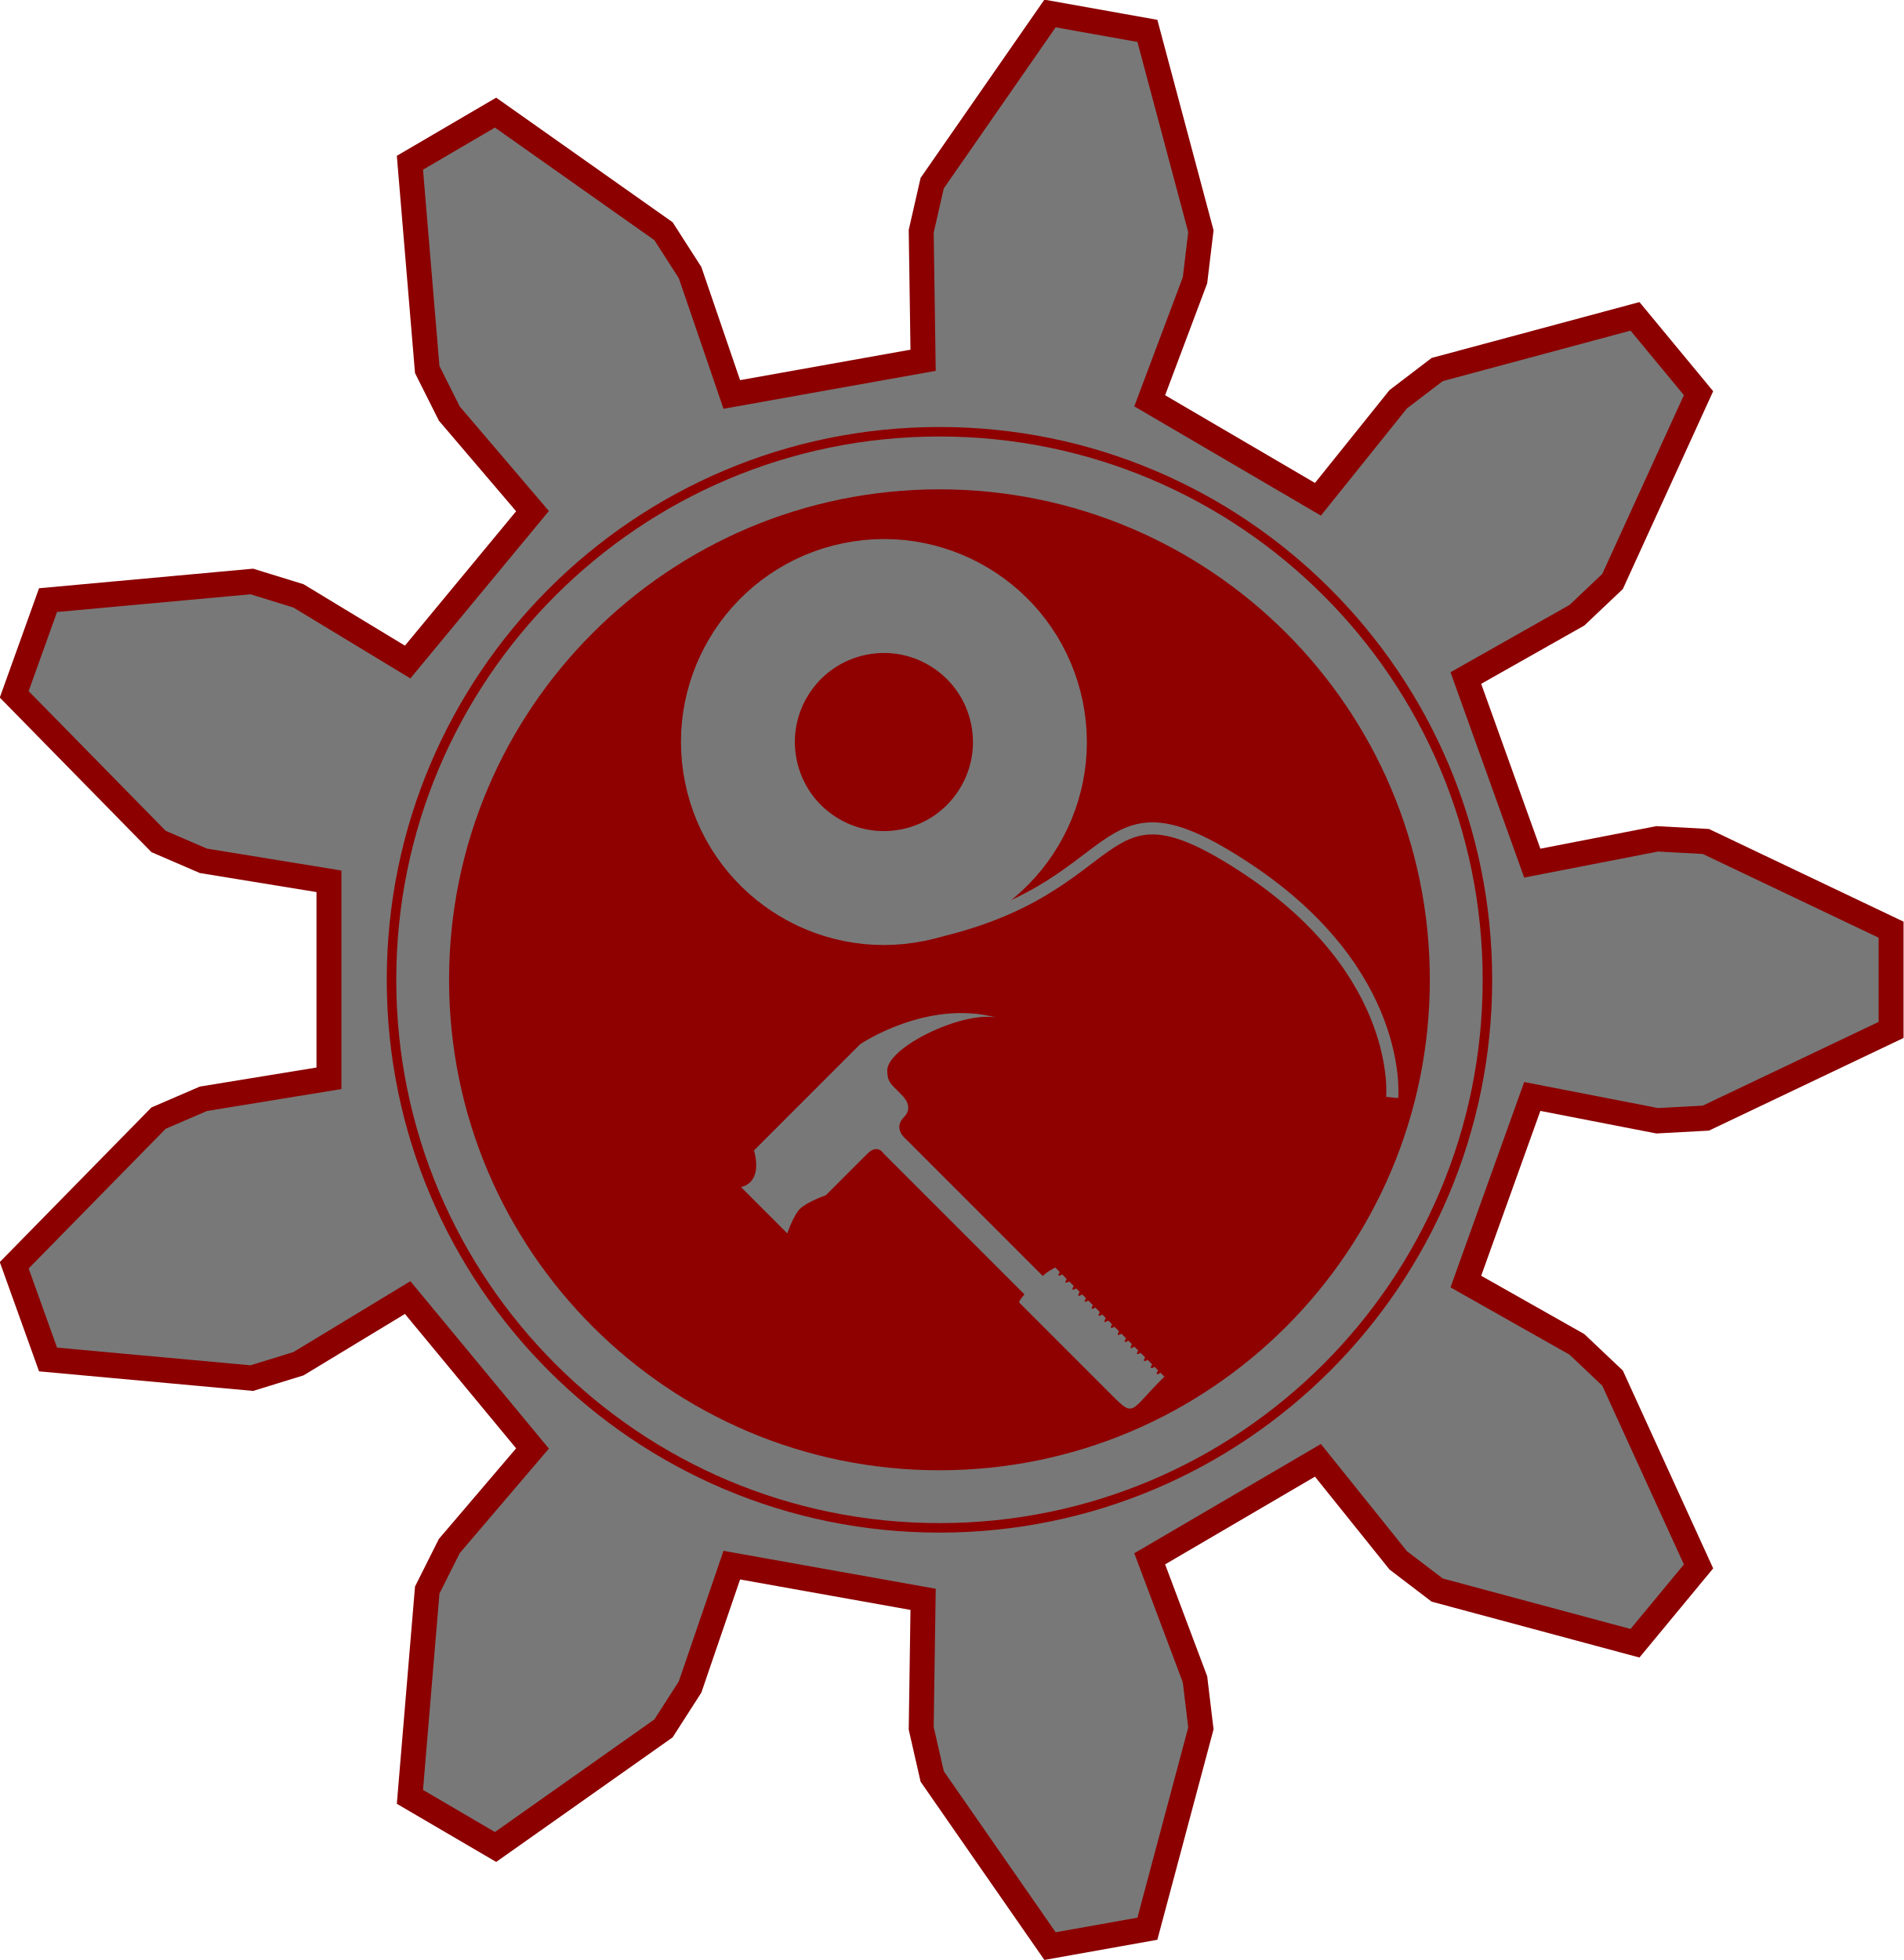
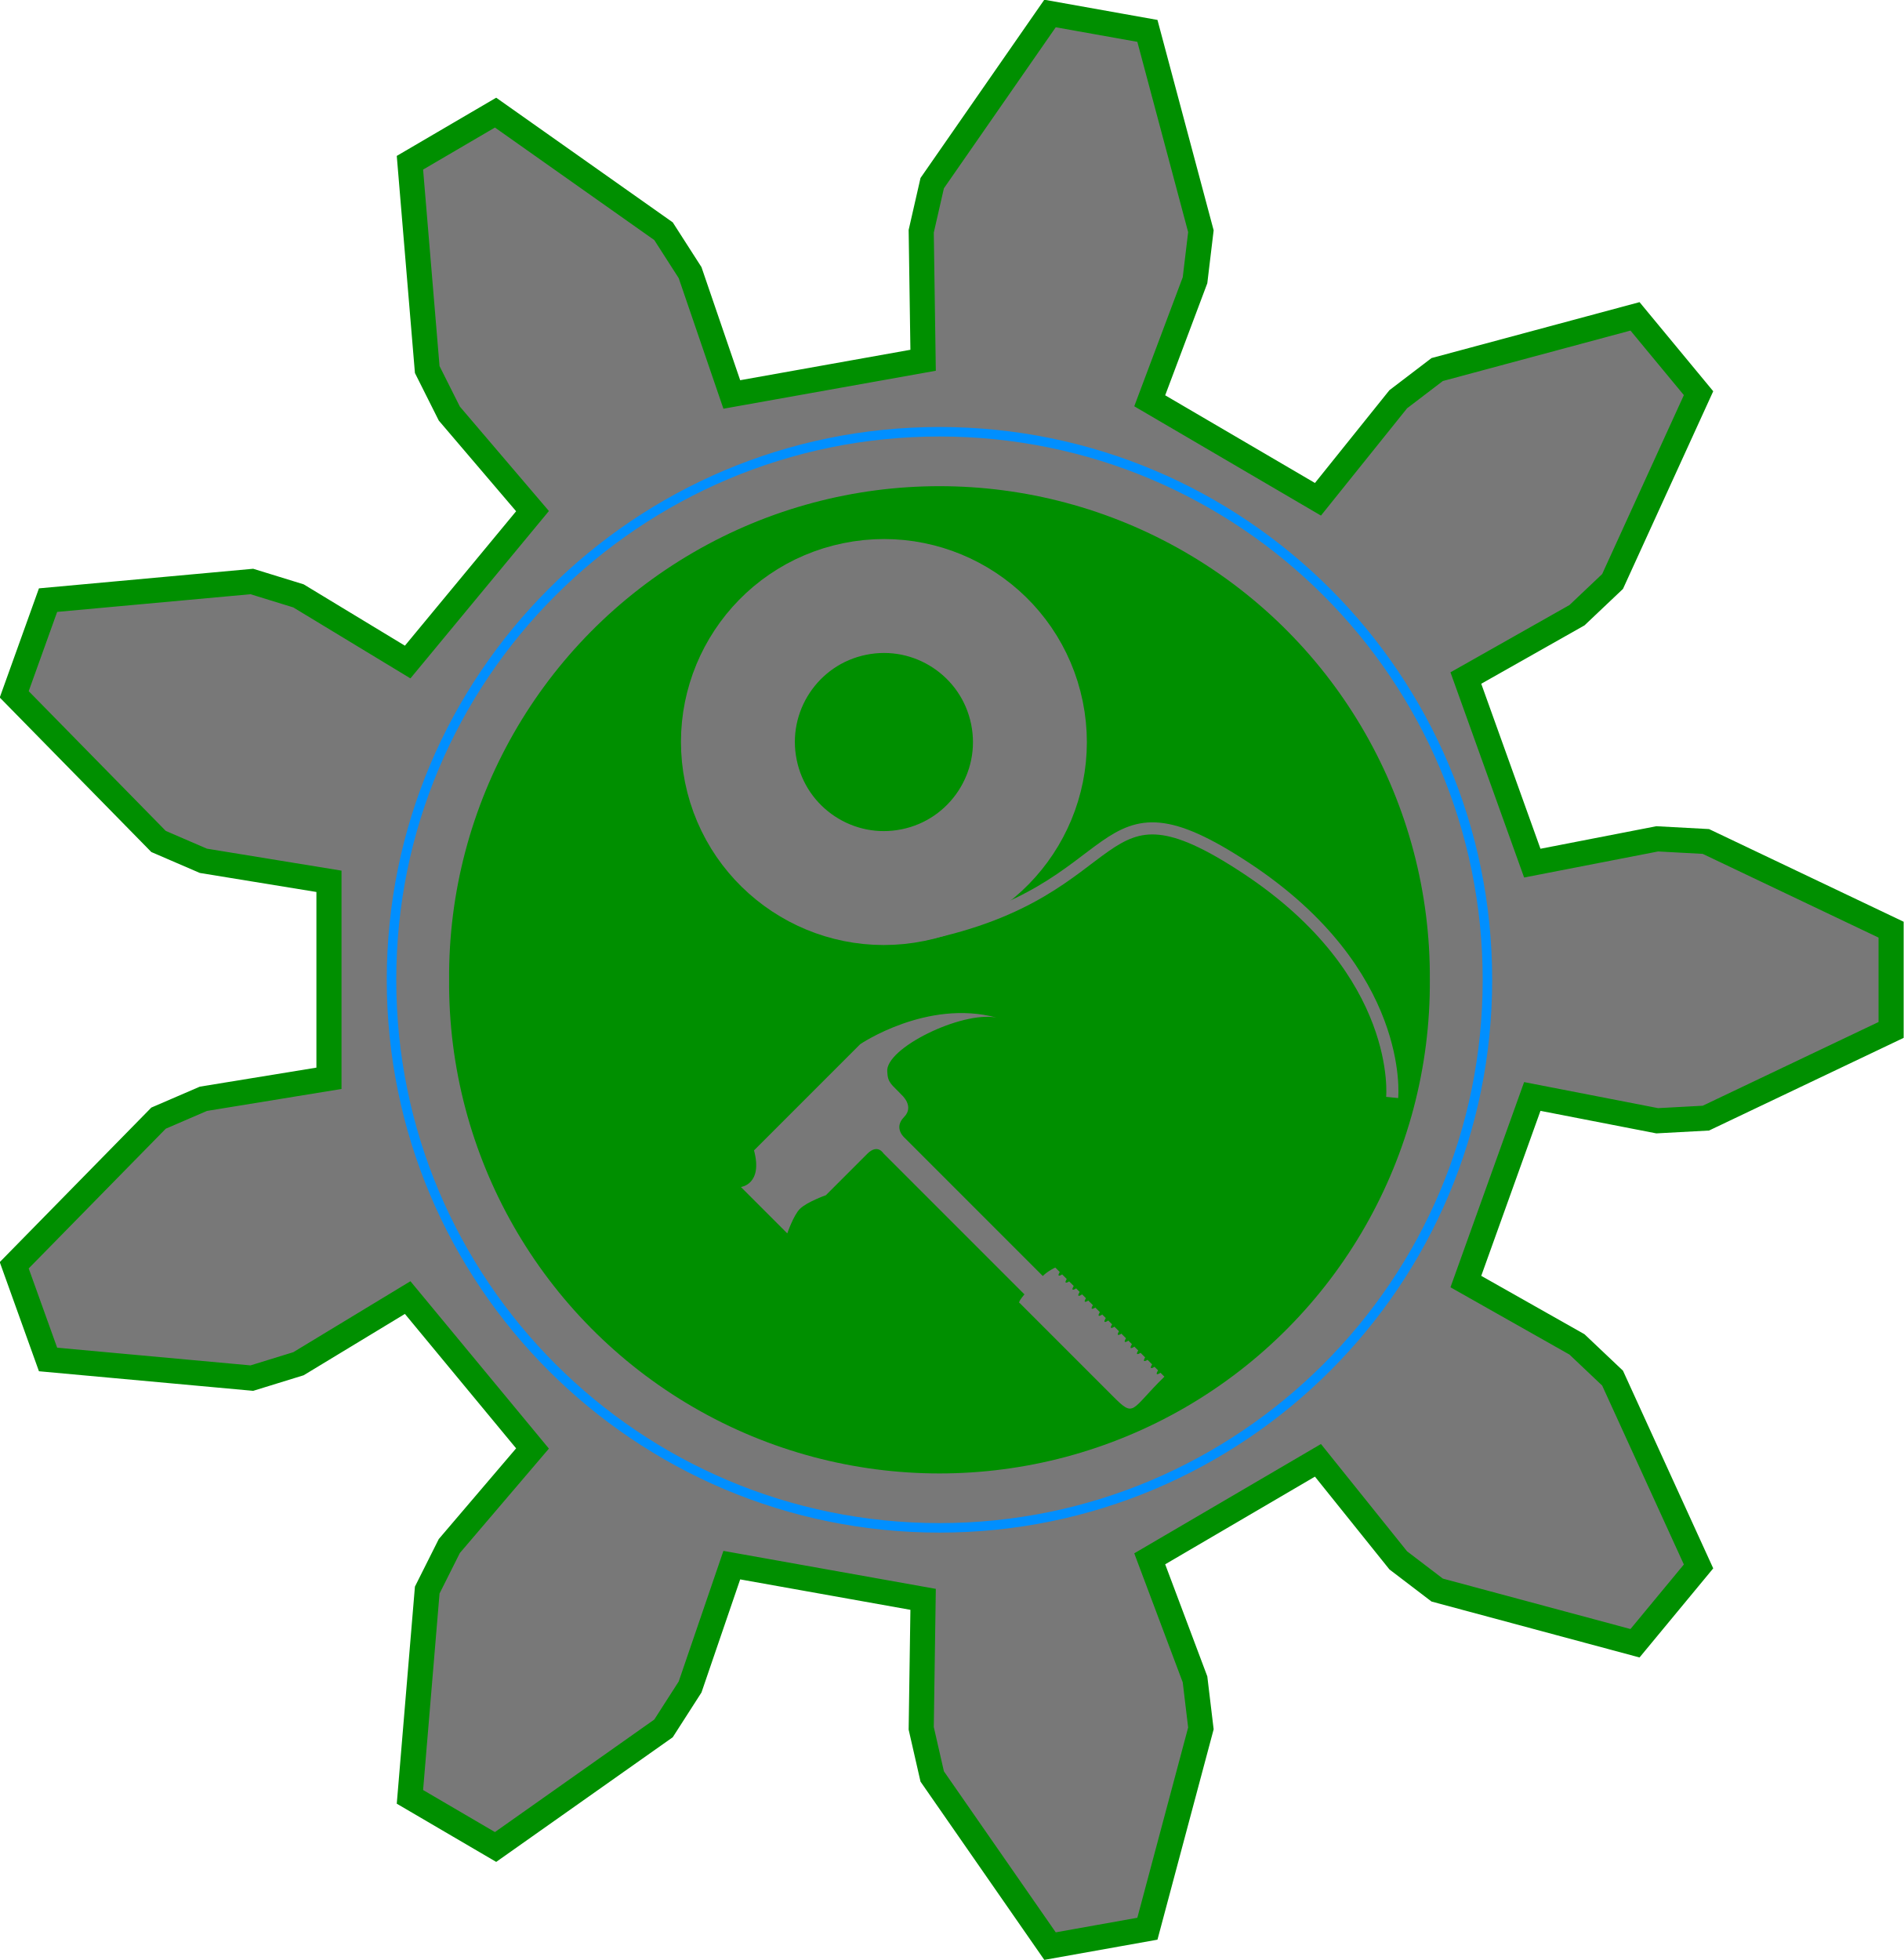
<svg xmlns="http://www.w3.org/2000/svg" width="576.778" height="593.88" id="svg3033" version="1.1">
  <defs id="defs3035" />
  <g id="layer1" transform="translate(-57.00621,113.0894)">
    <g transform="translate(53.67438,-907.517)" id="g4147">
      <g id="g3070">
        <g id="g3014">
          <g id="g3012" transform="translate(93,361)">
-             <g transform="matrix(7.555007,0,0,7.659874,439.4184,768.3078)" id="g3048">
-               <path style="fill:#787878;fill-opacity:1;stroke:#8c0000;stroke-opacity:1" d="m -8.567,-9.576 5.011,-0.961 1.952,0.104 7.43,3.489 0,3.966 -7.43,3.489 -1.952,0.104 -5.011,-0.961 -2.665,7.322 4.457,2.485 1.428,1.334 3.449,7.449 -2.549,3.039 -7.935,-2.104 -1.562,-1.175 -3.221,-3.957 -6.748,3.896 1.817,4.768 0.236,1.94 -2.146,7.924 -3.906,0.688 -4.726,-6.711 -0.441,-1.904 0.076,-5.102 -7.674,-1.353 -1.673,4.82 -1.066,1.638 -6.737,4.691 -3.435,-1.983 0.694,-8.18 0.886,-1.742 3.337,-3.859 -5.008,-5.969 -4.38,2.617 -1.87,0.569 -8.175,-0.737 -1.357,-3.727 5.789,-5.82 1.798,-0.765 5.038,-0.811 0,-7.792 -5.038,-0.811 -1.798,-0.765 -5.789,-5.82 1.357,-3.727 8.175,-0.737 1.87,0.569 4.38,2.617 5.008,-5.969 -3.337,-3.859 -0.886,-1.742 -0.694,-8.18 3.435,-1.983 6.737,4.691 1.066,1.638 1.673,4.82 7.674,-1.353 -0.076,-5.102 0.441,-1.904 4.726,-6.711 3.906,0.688 2.146,7.924 -0.236,1.94 -1.817,4.768 6.748,3.896 3.221,-3.957 1.562,-1.175 7.935,-2.104 2.549,3.039 -3.449,7.449 -1.428,1.334 -4.457,2.485 z" id="path3050" />
+             <path id="path3050" d="m 374.698,694.957 37.858,-7.361 14.747,0.797 56.134,26.725 0,30.379 -56.134,26.725 -14.747,0.797 -37.858,-7.361 -20.134,56.086 33.673,19.035 10.789,10.218 26.057,57.058 -19.258,23.278 -59.949,-16.116 -11.801,-9 -24.335,-30.31 -50.981,29.843 13.727,36.522 1.783,14.86 -16.213,60.697 -29.51,5.27 -35.705,-51.405 -3.332,-14.584 0.574,-39.081 -57.977,-10.364 -12.64,36.921 -8.054,12.547 -50.898,35.932 -25.951,-15.19 5.243,-62.658 6.694,-13.344 25.211,-29.559 -37.835,-45.722 -33.091,20.046 -14.128,4.358 -61.762,-5.645 -10.252,-28.548 43.736,-44.58 13.584,-5.86 38.062,-6.212 0,-59.686 -38.062,-6.212 -13.584,-5.86 -43.736,-44.58 10.252,-28.548 61.762,-5.645 14.128,4.358 33.091,20.046 37.835,-45.722 -25.211,-29.559 -6.694,-13.344 -5.243,-62.658 25.951,-15.19 50.898,35.932 8.054,12.547 12.64,36.921 57.977,-10.364 -0.574,-39.081 3.332,-14.584 35.705,-51.405 29.51,5.27 16.213,60.697 -1.783,14.86 -13.727,36.522 50.981,29.843 24.335,-30.31 11.801,-9 59.949,-16.116 19.258,23.278 -26.057,57.058 -10.789,10.218 -33.673,19.035 z" style="fill:#787878;fill-opacity:1;stroke:#008f00;stroke-width:7.607;stroke-opacity:1" />
+             <path style="fill:#008f00;fill-opacity:1;fill-rule:nonzero;stroke:#008f00;stroke-width:1.25;stroke-linejoin:bevel;stroke-miterlimit:4;stroke-opacity:1;stroke-dasharray:none" id="path2990-1" d="m 321.875,555.175 a 22.688,22.688 0 1 1 -45.375,0 22.688,22.688 0 1 1 45.375,0 z" transform="matrix(6.374618,0,0,6.374618,-1712.166,-2808.719)" />
+             <g id="g3819-4" transform="matrix(7.620501,-1.554312,1.554312,7.620501,-3220.662,-2993.902)">
+               <path transform="matrix(0.110955,0,0,0.110955,312.6621,482.1942)" d="m 246.78,588.147 c 0,28.313 -22.952,51.265 -51.265,51.265 -28.313,0 -51.265,-22.952 -51.265,-51.265 0,-28.313 22.952,-51.265 51.265,-51.265 28.313,0 51.265,22.952 51.265,51.265 z" id="path3813-2" style="fill:none;stroke:#787878;stroke-width:40;stroke-linejoin:bevel;stroke-miterlimit:4;stroke-opacity:1;stroke-dasharray:none" />
+               <path id="path3817-3" d="m 334.355,555.106 c 8.43,0 7.654,-5.213 12.867,0 5.213,5.213 3.771,9.872 3.771,9.872 l 0,0" style="fill:none;stroke:#787878;stroke-width:0.471;stroke-linecap:butt;stroke-linejoin:miter;stroke-miterlimit:4;stroke-opacity:1;stroke-dasharray:none" />
            </g>
-             <g id="g3197-6" transform="translate(-272.174,438.3713)">
-               <path transform="matrix(6.374618,0,0,6.374618,-1439.992,-3247.09)" d="m 321.875,555.175 c 0,12.53 -10.158,22.688 -22.688,22.688 -12.53,0 -22.688,-10.158 -22.688,-22.688 0,-12.53 10.158,-22.688 22.688,-22.688 12.53,0 22.688,10.158 22.688,22.688 z" id="path2990-1" style="fill:#8f0000;fill-opacity:1;fill-rule:nonzero;stroke:#8f0000;stroke-width:1.25;stroke-linejoin:bevel;stroke-miterlimit:4;stroke-opacity:1;stroke-dasharray:none" />
-               <g transform="matrix(7.620501,-1.554312,1.554312,7.620501,-2948.488,-3432.273)" id="g3819-4">
-                 <path style="fill:none;stroke:#787878;stroke-width:40;stroke-linejoin:bevel;stroke-miterlimit:4;stroke-opacity:1;stroke-dasharray:none" id="path3813-2" d="m 246.78,588.147 c 0,28.313 -22.952,51.265 -51.265,51.265 -28.313,0 -51.265,-22.952 -51.265,-51.265 0,-28.313 22.952,-51.265 51.265,-51.265 28.313,0 51.265,22.952 51.265,51.265 z" transform="matrix(0.110955,0,0,0.110955,312.6621,482.1942)" />
-                 <path style="fill:none;stroke:#787878;stroke-width:0.471;stroke-linecap:butt;stroke-linejoin:miter;stroke-miterlimit:4;stroke-opacity:1;stroke-dasharray:none" d="m 334.355,555.106 c 8.43,0 7.654,-5.213 12.867,0 5.213,5.213 3.771,9.872 3.771,9.872 l 0,0" id="path3817-3" />
-               </g>
-               <g id="g3808-2" transform="translate(187.0815,21.54612)">
-                 <path transform="matrix(2.302409,0,0,2.302409,-1178.599,-202.1751)" d="m 705.693,205.248 c 0,39.833 -32.291,72.125 -72.125,72.125 -39.833,0 -72.125,-32.291 -72.125,-72.125 0,-39.833 32.291,-72.125 72.125,-72.125 39.833,0 72.125,32.291 72.125,72.125 z" id="path3038-2" style="fill:none;stroke:#8f0000;stroke-width:1.25;stroke-linejoin:bevel;stroke-miterlimit:4;stroke-opacity:1;stroke-dasharray:none" />
-               </g>
+             <g transform="translate(-85.09251,459.9174)" id="g3808-2">
+               <path style="fill:none;stroke:#008fff;stroke-width:1.25;stroke-linejoin:bevel;stroke-miterlimit:4;stroke-opacity:1;stroke-dasharray:none" id="path3038-2" d="m 705.693,205.248 c 0,39.833 -32.291,72.125 -72.125,72.125 -39.833,0 -72.125,-32.291 -72.125,-72.125 0,-39.833 32.291,-72.125 72.125,-72.125 39.833,0 72.125,32.291 72.125,72.125 z" transform="matrix(2.302409,0,0,2.302409,-1178.599,-202.1751)" />
            </g>
          </g>
          <g style="stroke:none" id="g5999-1" transform="matrix(0.2932811,-0.2932811,0.2932811,0.2932811,949.3356,1225.163)">
            <g style="stroke:none" id="g5990-6" transform="translate(-42.24738,14.63635)">
              <path id="path5997-8" d="m -945.749,-1105.973 0,2.877 c -5.321,1.343 0,2.432 0,2.432 l 0,4.703 c -5.321,1.434 0,2.523 0,2.523 l 0,4.695 c -5.505,1.475 0,2.505 0,2.505 l 0,3.619 c -5.785,1.55 0,2.56 0,2.56 l 0,3.962 c -5.321,1.343 0,2.432 0,2.432 l 0,4.703 c -5.321,1.434 0,2.523 0,2.523 l 0,4.695 c -5.505,1.475 0,2.505 0,2.505 l 0,3.619 c -5.785,1.55 0,2.56 0,2.56 l 0,4.044 c -35.051,-0.456 -36.802,6.499 -36.721,-16.946 l 0,-95.845 c 0,0 -1.723,-1.342 6.914,-2.034 l 0,-145.764 c 0,0 2.064,-8.056 -8.538,-8.056 -10.602,0 -42.833,-2e-4 -42.833,-2e-4 0,0 -13.392,-6.404 -20.569,-6.361 -6.683,0.039 -19.084,6.149 -19.084,6.149 l 0,-47.922 c 0,0 12.803,10.168 25.686,-12.145 l 109.759,0 c 0,0 57.788,11.057 84.087,56.608 -14.622,-21.493 -73.566,-41.722 -84.377,-28.388 -5.718,6.175 -4.167,8.995 -4.53,19.316 0,0 0.911,12.677 -10.149,12.745 -11.536,0.071 -10.476,11.154 -10.476,11.154 l 0,142.667 c 5.354,-0.053 10.832,2.087 10.832,2.087 l 0,4.574 c -5.321,1.426 0,2.515 0,2.515 l 0,4.703 c -5.321,1.434 0,2.523 0,2.523 l 0,4.695 c -5.505,1.475 0,2.505 0,2.505 l 0,3.619 c -5.785,1.55 0,2.56 0,2.56 l 0,3.962 c -5.321,1.343 0,2.432 0,2.432 l 0,4.703 c -5.321,1.434 0,2.523 0,2.523 l 0,4.695 c -5.505,1.475 0,2.505 0,2.505 l 0,3.619 c -5.785,1.55 0,2.56 0,2.56 l 0,4.044" style="fill:#787878;fill-opacity:1;stroke:none" />
            </g>
          </g>
        </g>
      </g>
    </g>
  </g>
</svg>
